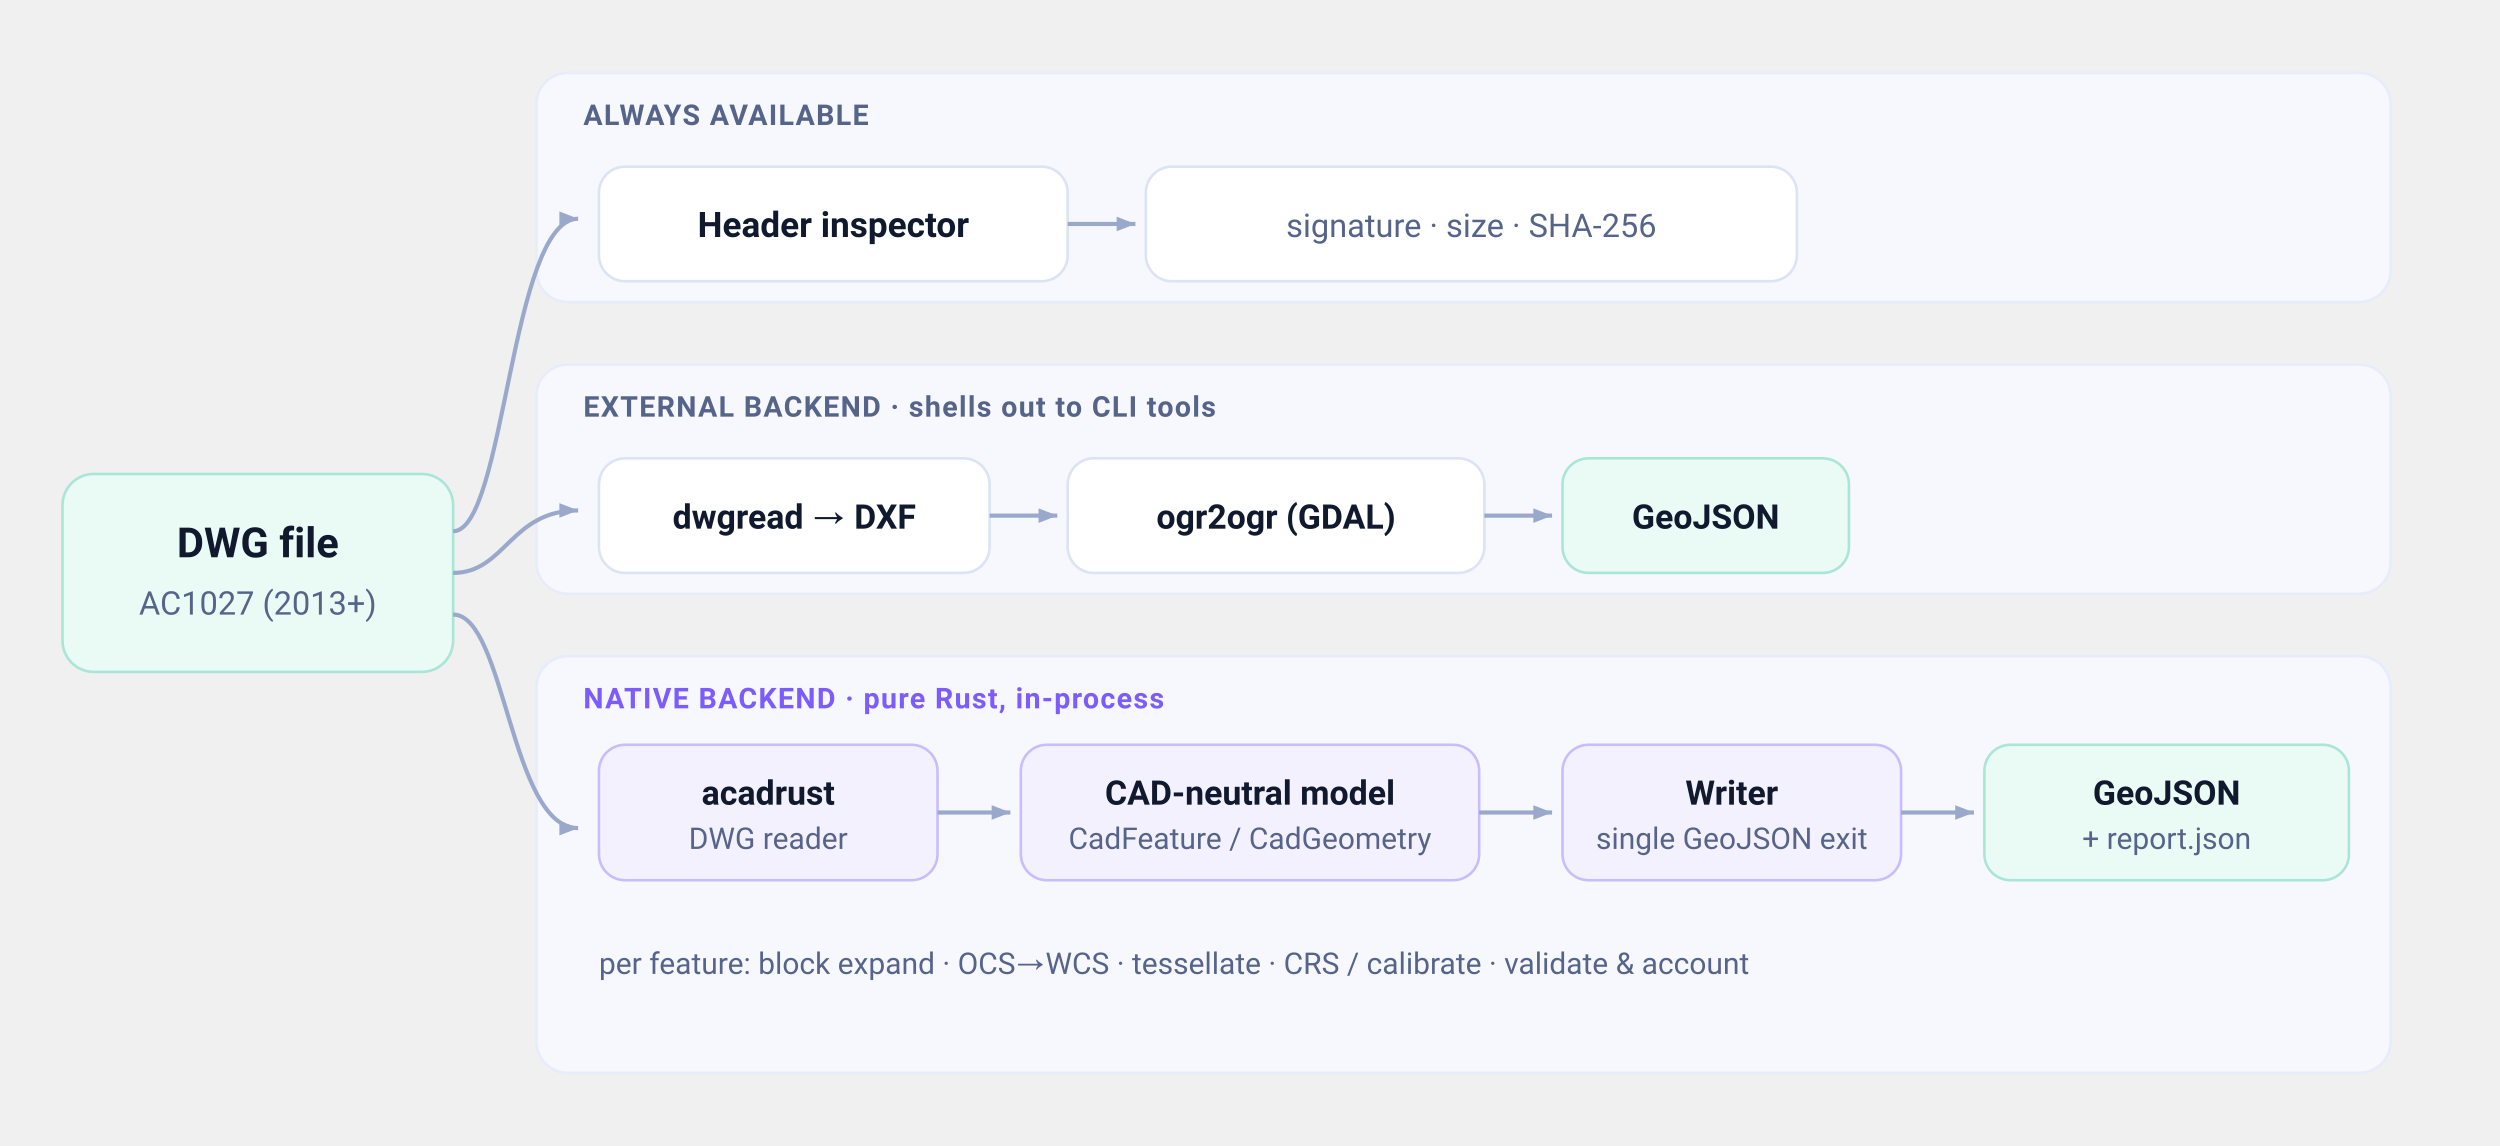
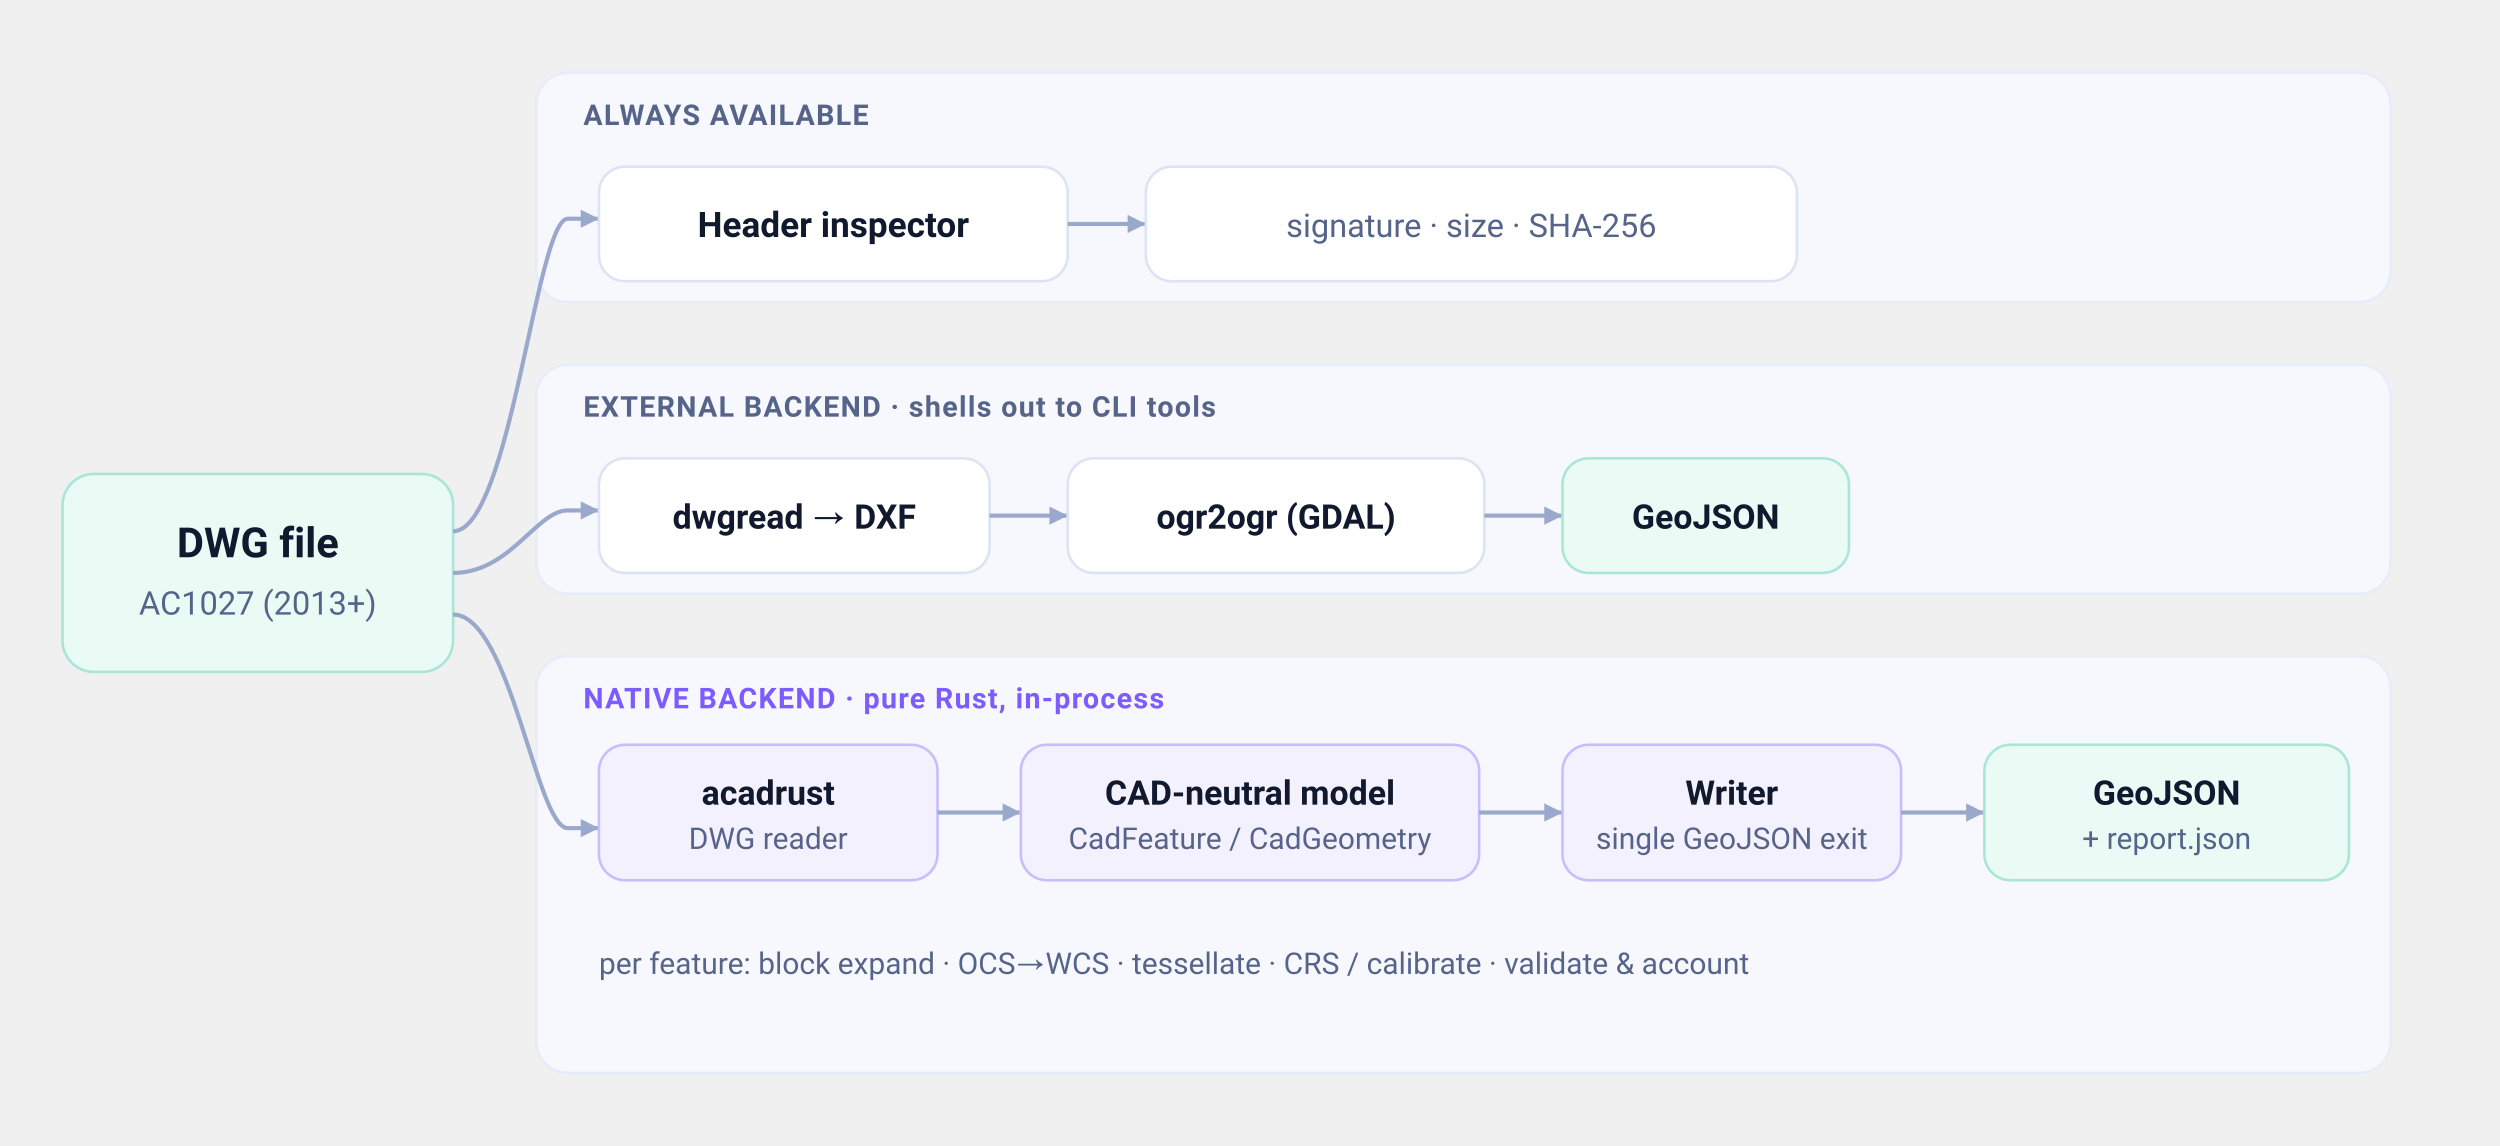
<svg xmlns="http://www.w3.org/2000/svg" viewBox="0 0 960 440" role="img" aria-label="dwg2geo architecture: a DWG file flows to a header inspector, an external LibreDWG/GDAL backend, or the pure-Rust native backend that builds a CAD-neutral model and writes GeoJSON with a report.">
  <style>
    .box { fill: #ffffff; stroke: #dbe3f4; }
    .box.native { fill: #f4f1ff; stroke: #c9bcff; }
    .box.io { fill: #eafaf5; stroke: #a9e6d5; }
    .lane { fill: #f6f8fe; stroke: #e6ecf9; }
    .lbl { fill: #10192e; font-weight: 600; }
    .sub { fill: #56648a; }
    .tag { fill: #56648a; font-weight: 700; letter-spacing: .045em; }
    .tag.p { fill: #7c5cff; }
    .edge { fill: none; stroke: #9aa8cc; stroke-width: 1.6; }
    @media (prefers-color-scheme: dark) {
      .box { fill: #16203f; stroke: #2b3a60; }
      .box.native { fill: #1d1b3f; stroke: #4a3f7f; }
      .box.io { fill: #123329; stroke: #1f5a49; }
      .lane { fill: #10192e; stroke: #223050; }
      .lbl { fill: #e8edf7; } .sub, .tag { fill: #9fb0d0; } .tag.p { fill: #a99bff; }
      .edge { stroke: #46577e; }
    }
    text { font-family: -apple-system, "Segoe UI", Roboto, Helvetica, Arial, sans-serif; }
  </style>
  <defs>
-     <marker id="a" viewBox="0 0 10 10" refX="9" refY="5" markerWidth="5" markerHeight="5" orient="auto-start-reverse">
-       <path d="M0,1.5 L9,5 L0,8.5 z" fill="#9aa8cc" />
+     <marker id="a" markerWidth="8" markerHeight="8" refX="7" refY="3.5" orient="auto" markerUnits="userSpaceOnUse">
+       <path d="M0,0 L7,3.5 L0,7 z" fill="#9aa8cc" />
    </marker>
  </defs>
  <rect class="box io" x="24" y="182" width="150" height="76" rx="12" />
  <text class="lbl" x="99" y="214" text-anchor="middle" font-size="16">DWG file</text>
  <text class="sub" x="99" y="236" text-anchor="middle" font-size="12.5">AC1027 (2013+)</text>
  <rect class="lane" x="206" y="28" width="712" height="88" rx="12" />
  <rect class="lane" x="206" y="140" width="712" height="88" rx="12" />
  <rect class="lane" x="206" y="252" width="712" height="160" rx="12" />
  <text class="tag" x="224" y="48" font-size="11">ALWAYS AVAILABLE</text>
  <text class="tag" x="224" y="160" font-size="11">EXTERNAL BACKEND · shells out to CLI tools</text>
  <text class="tag p" x="224" y="272" font-size="11">NATIVE BACKEND · pure Rust, in-process</text>
-   <path class="edge" d="M174,204 C194,204 196,84 222,84" marker-end="url(#a)" />
-   <path class="edge" d="M174,220 C194,220 196,196 222,196" marker-end="url(#a)" />
-   <path class="edge" d="M174,236 C194,236 196,318 222,318" marker-end="url(#a)" />
+   <path class="edge" d="M174,204 C196,204 206,84 218,84 L230,84" marker-end="url(#a)" />
+   <path class="edge" d="M174,220 C196,220 206,196 218,196 L230,196" marker-end="url(#a)" />
+   <path class="edge" d="M174,236 C196,236 206,318 218,318 L230,318" marker-end="url(#a)" />
  <rect class="box" x="230" y="64" width="180" height="44" rx="10" />
  <text class="lbl" x="320" y="91" text-anchor="middle" font-size="13.5">Header inspector</text>
-   <path class="edge" d="M410,86 L436,86" marker-end="url(#a)" />
+   <path class="edge" d="M410,86 L440,86" marker-end="url(#a)" />
  <rect class="box" x="440" y="64" width="250" height="44" rx="10" />
  <text class="sub" x="565" y="91" text-anchor="middle" font-size="12.5">signature · size · SHA-256</text>
  <rect class="box" x="230" y="176" width="150" height="44" rx="10" />
  <text class="lbl" x="305" y="203" text-anchor="middle" font-size="13">dwgread → DXF</text>
-   <path class="edge" d="M380,198 L406,198" marker-end="url(#a)" />
+   <path class="edge" d="M380,198 L410,198" marker-end="url(#a)" />
  <rect class="box" x="410" y="176" width="160" height="44" rx="10" />
  <text class="lbl" x="490" y="203" text-anchor="middle" font-size="13">ogr2ogr (GDAL)</text>
-   <path class="edge" d="M570,198 L596,198" marker-end="url(#a)" />
+   <path class="edge" d="M570,198 L600,198" marker-end="url(#a)" />
  <rect class="box io" x="600" y="176" width="110" height="44" rx="10" />
  <text class="lbl" x="655" y="203" text-anchor="middle" font-size="13">GeoJSON</text>
  <rect class="box native" x="230" y="286" width="130" height="52" rx="10" />
  <text class="lbl" x="295" y="309" text-anchor="middle" font-size="13">acadrust</text>
  <text class="sub" x="295" y="326" text-anchor="middle" font-size="11.5">DWG reader</text>
-   <path class="edge" d="M360,312 L388,312" marker-end="url(#a)" />
+   <path class="edge" d="M360,312 L392,312" marker-end="url(#a)" />
  <rect class="box native" x="392" y="286" width="176" height="52" rx="10" />
  <text class="lbl" x="480" y="309" text-anchor="middle" font-size="13">CAD-neutral model</text>
  <text class="sub" x="480" y="326" text-anchor="middle" font-size="11.5">CadFeature / CadGeometry</text>
-   <path class="edge" d="M568,312 L596,312" marker-end="url(#a)" />
+   <path class="edge" d="M568,312 L600,312" marker-end="url(#a)" />
  <rect class="box native" x="600" y="286" width="130" height="52" rx="10" />
  <text class="lbl" x="665" y="309" text-anchor="middle" font-size="13">Writer</text>
  <text class="sub" x="665" y="326" text-anchor="middle" font-size="11.5">single GeoJSON exit</text>
-   <path class="edge" d="M730,312 L758,312" marker-end="url(#a)" />
+   <path class="edge" d="M730,312 L762,312" marker-end="url(#a)" />
  <rect class="box io" x="762" y="286" width="140" height="52" rx="10" />
  <text class="lbl" x="832" y="309" text-anchor="middle" font-size="13">GeoJSON</text>
  <text class="sub" x="832" y="326" text-anchor="middle" font-size="11.5">+ report.json</text>
  <text class="sub" x="230" y="374" font-size="11.5">per feature: block expand · OCS→WCS · tessellate · CRS / calibrate · validate &amp; account</text>
</svg>
